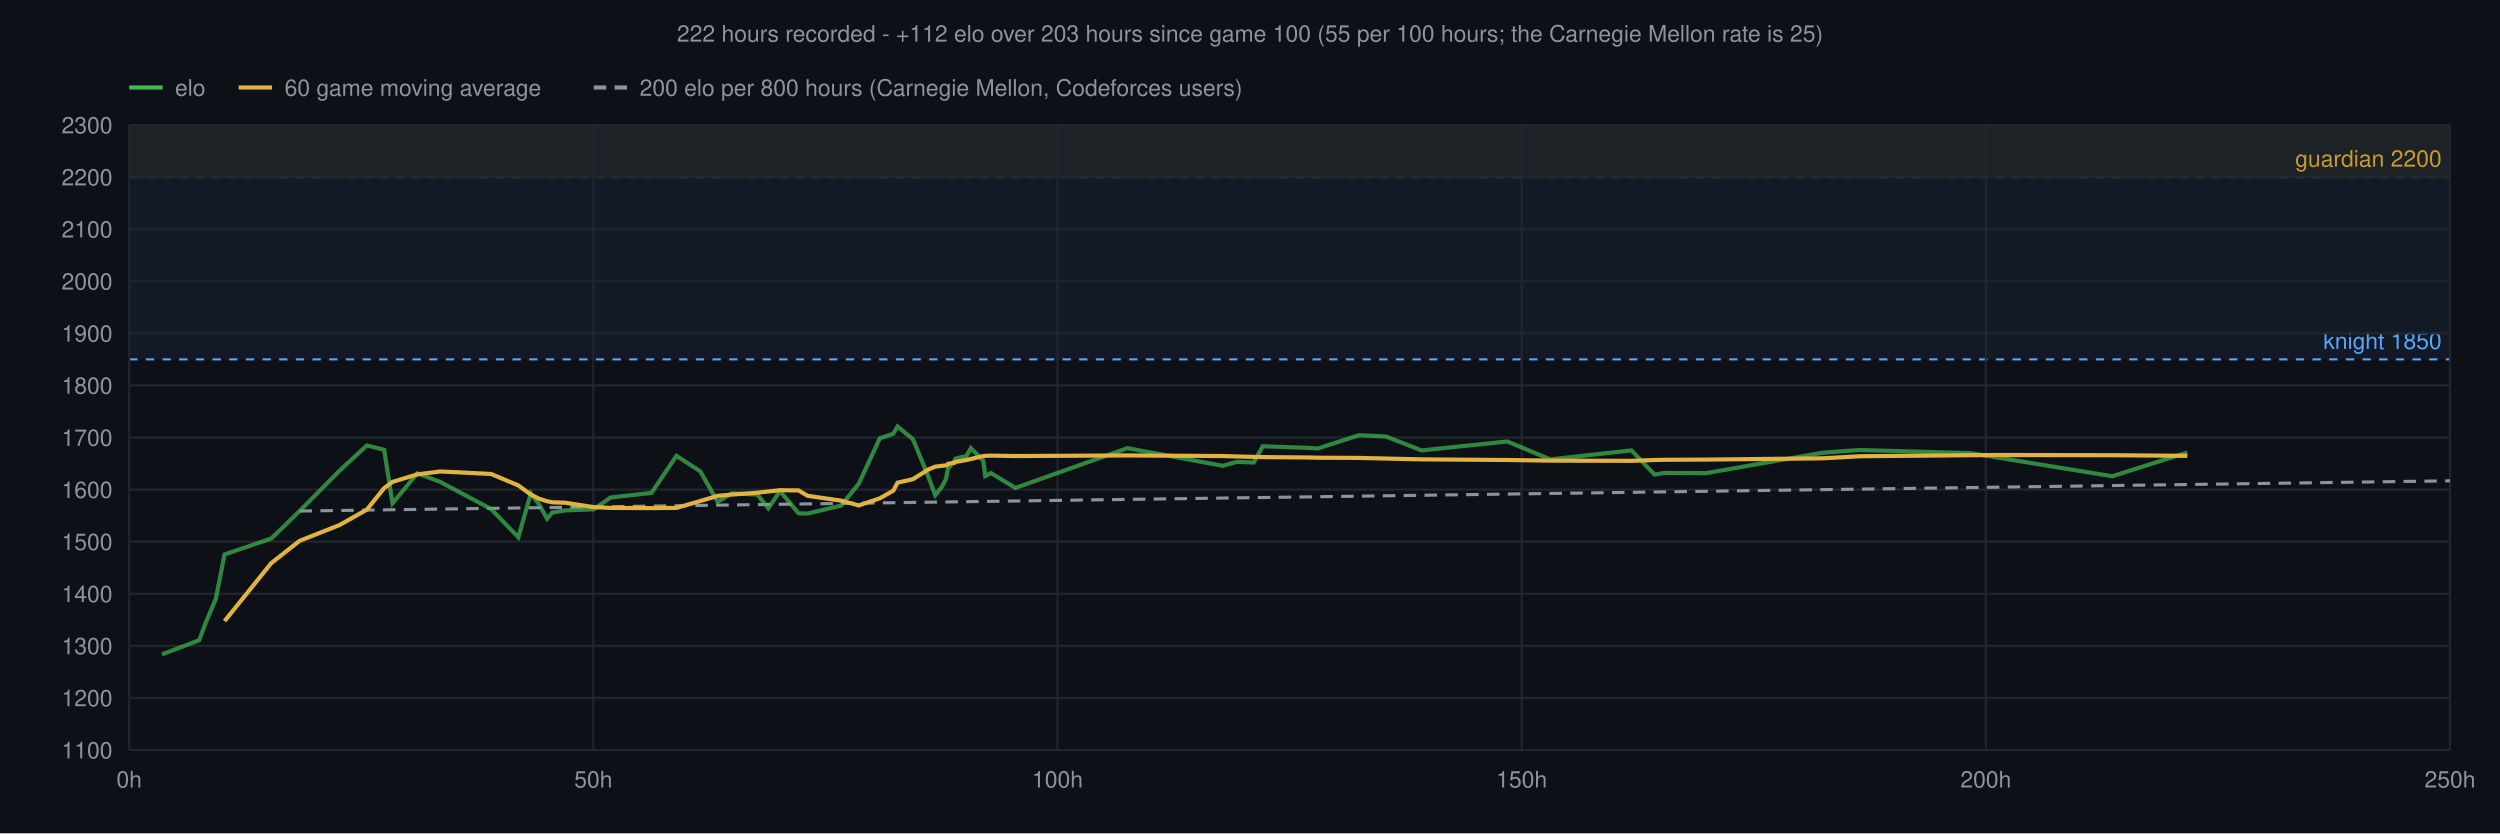
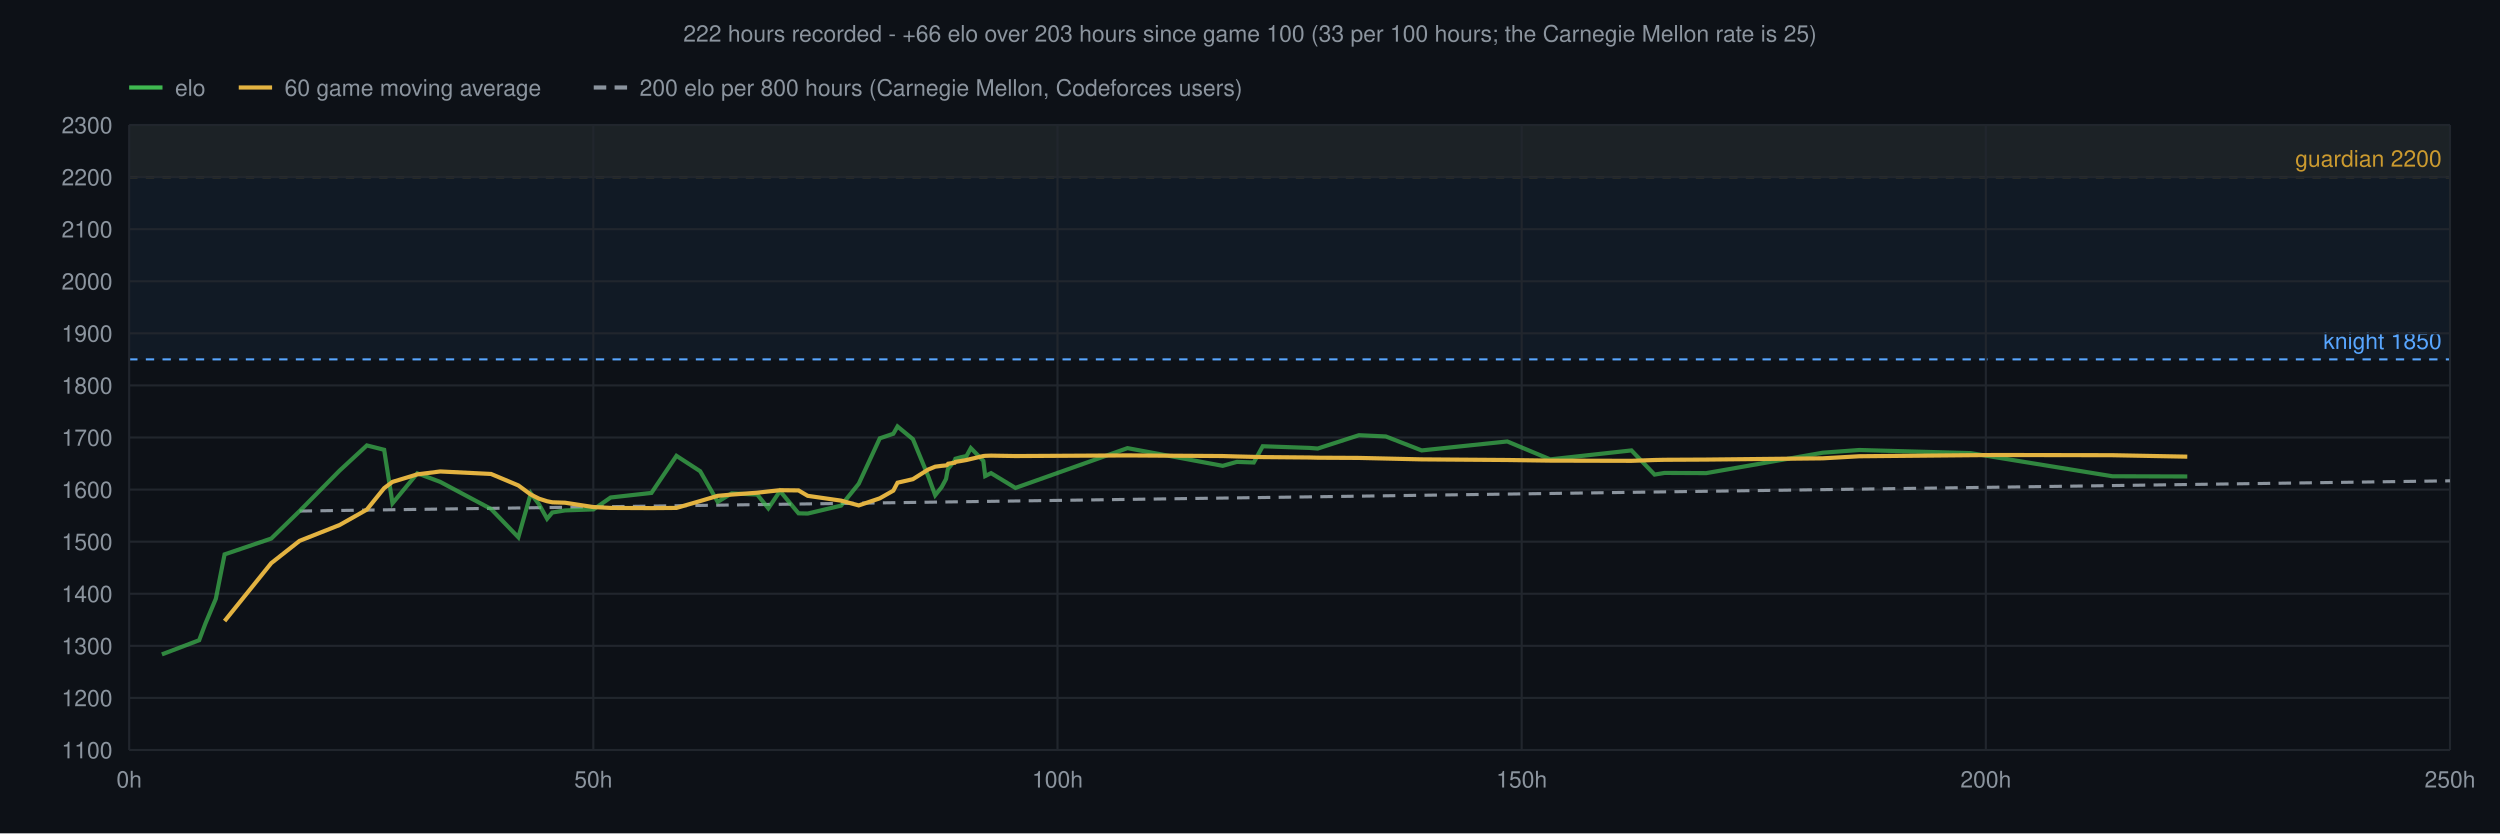
<svg xmlns="http://www.w3.org/2000/svg" viewBox="0 0 1200 400" font-family="Helvetica,sans-serif">
  <rect width="1200" height="400" fill="#0d1117" />
-   <text x="600" y="20" text-anchor="middle" font-size="11" fill="#8b949e">222 hours recorded - +112 elo over 203 hours since game 100 (55 per 100 hours; the Carnegie Mellon rate is 25)</text>
+   <text x="600" y="20" text-anchor="middle" font-size="11" fill="#8b949e">222 hours recorded - +66 elo over 203 hours since game 100 (33 per 100 hours; the Carnegie Mellon rate is 25)</text>
  <rect x="62" y="60" width="1114" height="25.0" fill="#d29922" fill-opacity="0.06" />
  <line x1="62" y1="85.0" x2="1176" y2="85.0" stroke="#d29922" stroke-width="1" stroke-dasharray="4 4" />
  <text x="1172" y="80.0" text-anchor="end" font-size="11" fill="#d29922">guardian 2200</text>
  <rect x="62" y="60" width="1114" height="112.5" fill="#58a6ff" fill-opacity="0.06" />
  <line x1="62" y1="172.5" x2="1176" y2="172.5" stroke="#58a6ff" stroke-width="1" stroke-dasharray="4 4" />
  <text x="1172" y="167.5" text-anchor="end" font-size="11" fill="#58a6ff">knight 1850</text>
  <line x1="62" y1="360.0" x2="1176" y2="360.0" stroke="#21262d" stroke-width="1" />
  <text x="54" y="364.0" text-anchor="end" font-size="11" fill="#8b949e">1100</text>
  <line x1="62" y1="335.0" x2="1176" y2="335.0" stroke="#21262d" stroke-width="1" />
  <text x="54" y="339.0" text-anchor="end" font-size="11" fill="#8b949e">1200</text>
  <line x1="62" y1="310.0" x2="1176" y2="310.0" stroke="#21262d" stroke-width="1" />
  <text x="54" y="314.0" text-anchor="end" font-size="11" fill="#8b949e">1300</text>
  <line x1="62" y1="285.0" x2="1176" y2="285.0" stroke="#21262d" stroke-width="1" />
  <text x="54" y="289.0" text-anchor="end" font-size="11" fill="#8b949e">1400</text>
  <line x1="62" y1="260.0" x2="1176" y2="260.0" stroke="#21262d" stroke-width="1" />
  <text x="54" y="264.0" text-anchor="end" font-size="11" fill="#8b949e">1500</text>
  <line x1="62" y1="235.0" x2="1176" y2="235.0" stroke="#21262d" stroke-width="1" />
  <text x="54" y="239.0" text-anchor="end" font-size="11" fill="#8b949e">1600</text>
  <line x1="62" y1="210.0" x2="1176" y2="210.0" stroke="#21262d" stroke-width="1" />
  <text x="54" y="214.0" text-anchor="end" font-size="11" fill="#8b949e">1700</text>
  <line x1="62" y1="185.0" x2="1176" y2="185.0" stroke="#21262d" stroke-width="1" />
  <text x="54" y="189.0" text-anchor="end" font-size="11" fill="#8b949e">1800</text>
  <line x1="62" y1="160.0" x2="1176" y2="160.0" stroke="#21262d" stroke-width="1" />
  <text x="54" y="164.0" text-anchor="end" font-size="11" fill="#8b949e">1900</text>
  <line x1="62" y1="135.0" x2="1176" y2="135.0" stroke="#21262d" stroke-width="1" />
  <text x="54" y="139.0" text-anchor="end" font-size="11" fill="#8b949e">2000</text>
  <line x1="62" y1="110.0" x2="1176" y2="110.0" stroke="#21262d" stroke-width="1" />
  <text x="54" y="114.0" text-anchor="end" font-size="11" fill="#8b949e">2100</text>
  <line x1="62" y1="85.0" x2="1176" y2="85.0" stroke="#21262d" stroke-width="1" />
  <text x="54" y="89.0" text-anchor="end" font-size="11" fill="#8b949e">2200</text>
  <line x1="62" y1="60.0" x2="1176" y2="60.0" stroke="#21262d" stroke-width="1" />
  <text x="54" y="64.0" text-anchor="end" font-size="11" fill="#8b949e">2300</text>
  <line x1="62.0" y1="60" x2="62.0" y2="360" stroke="#21262d" stroke-width="1" />
  <text x="62.0" y="378" text-anchor="middle" font-size="11" fill="#8b949e">0h</text>
  <line x1="284.8" y1="60" x2="284.8" y2="360" stroke="#21262d" stroke-width="1" />
  <text x="284.8" y="378" text-anchor="middle" font-size="11" fill="#8b949e">50h</text>
  <line x1="507.6" y1="60" x2="507.6" y2="360" stroke="#21262d" stroke-width="1" />
  <text x="507.6" y="378" text-anchor="middle" font-size="11" fill="#8b949e">100h</text>
  <line x1="730.4" y1="60" x2="730.4" y2="360" stroke="#21262d" stroke-width="1" />
  <text x="730.4" y="378" text-anchor="middle" font-size="11" fill="#8b949e">150h</text>
  <line x1="953.2" y1="60" x2="953.2" y2="360" stroke="#21262d" stroke-width="1" />
  <text x="953.2" y="378" text-anchor="middle" font-size="11" fill="#8b949e">200h</text>
  <line x1="1176.0" y1="60" x2="1176.0" y2="360" stroke="#21262d" stroke-width="1" />
  <text x="1176.0" y="378" text-anchor="middle" font-size="11" fill="#8b949e">250h</text>
  <line x1="143.8" y1="245.3" x2="1176.0" y2="230.8" stroke="#8b949e" stroke-width="1.5" stroke-dasharray="6 4" />
-   <polyline points="77.7,314.1 95.6,307.3 98.6,299.3 103.6,287.4 107.8,266.1 130.2,258.5 143.8,245.3 163.0,225.9 176.1,213.8 184.4,215.9 188.4,241.6 200.3,227.2 211.3,231.3 235.7,244.3 248.8,257.9 254.8,236.8 258.8,242.2 262.6,249.0 265.1,246.0 271.2,245.0 284.9,244.5 293.1,238.8 312.7,236.6 324.7,218.8 336.1,226.2 344.5,240.9 351.2,236.8 363.5,237.4 368.8,244.0 374.4,235.7 383.3,246.4 387.7,246.5 403.7,242.7 412.2,232.2 422.3,210.4 428.8,208.2 430.8,204.7 438.2,210.8 445.5,228.5 448.9,237.7 452.0,233.8 454.1,229.9 454.6,227.1 454.9,225.6 455.1,225.0 458.3,221.0 458.6,220.2 461.1,219.5 463.9,218.9 466.0,215.1 472.0,221.2 472.9,228.5 475.7,227.1 487.4,234.2 541.2,215.1 586.9,223.6 593.7,221.7 601.8,222.0 606.1,214.2 628.6,215.0 632.5,215.3 652.3,208.9 665.2,209.5 682.4,216.2 723.5,211.9 744.1,220.5 783.1,216.2 794.2,227.8 799.0,227.0 819.0,227.1 874.9,217.3 892.5,216.0 945.9,217.5 958.6,219.6 1013.9,228.6 1049.9,217.2" fill="none" stroke="#3fb950" stroke-width="2" stroke-opacity="0.7" />
-   <polyline points="107.8,298.1 130.2,270.3 143.8,259.6 163.0,252.0 176.1,244.6 184.4,234.3 188.4,231.3 200.3,227.7 211.3,226.3 235.7,227.5 248.8,233.0 254.8,237.4 258.8,239.4 262.6,240.6 265.1,241.1 271.2,241.3 284.9,243.4 293.1,243.8 312.7,243.9 324.7,243.8 336.1,240.5 344.5,238.0 351.2,237.4 363.5,236.5 368.8,235.9 374.4,235.3 383.3,235.4 387.7,238.0 403.7,240.3 412.2,242.6 422.3,239.2 428.8,235.5 430.8,231.7 438.2,230.0 445.5,225.4 448.9,224.0 452.0,223.6 454.1,223.4 454.6,223.2 454.9,222.9 455.1,222.6 458.3,222.1 458.6,221.7 461.1,221.3 463.9,220.8 466.0,220.3 472.0,218.9 472.9,218.8 475.7,218.7 487.4,218.9 541.2,218.6 586.9,218.9 593.7,219.1 601.8,219.3 606.1,219.4 628.6,219.6 632.5,219.7 652.3,219.8 665.2,220.1 682.4,220.5 723.5,220.8 744.1,221.1 783.1,221.2 794.2,220.8 799.0,220.7 819.0,220.6 874.9,220.0 892.5,219.0 945.9,218.5 958.6,218.4 1013.9,218.5 1049.9,218.8" fill="none" stroke="#e3b341" stroke-width="2" />
+   <polyline points="77.7,314.1 95.6,307.3 98.6,299.3 103.6,287.4 107.8,266.1 130.2,258.5 143.8,245.3 163.0,225.9 176.1,213.8 184.4,215.9 188.4,241.6 200.3,227.2 211.3,231.3 235.7,244.3 248.8,257.9 254.8,236.8 258.8,242.2 262.6,249.0 265.1,246.0 271.2,245.0 284.9,244.5 293.1,238.8 312.7,236.6 324.7,218.8 336.1,226.2 344.5,240.9 351.2,236.8 363.5,237.4 368.8,244.0 374.4,235.7 383.3,246.4 387.7,246.5 403.7,242.7 412.2,232.2 422.3,210.4 428.8,208.2 430.8,204.7 438.2,210.8 445.5,228.5 448.9,237.7 452.0,233.8 454.1,229.9 454.6,227.1 454.9,225.6 455.1,225.0 458.3,221.0 458.6,220.2 461.1,219.5 463.9,218.9 466.0,215.1 472.0,221.2 472.9,228.5 475.7,227.1 487.4,234.2 541.2,215.1 586.9,223.6 593.7,221.7 601.8,222.0 606.1,214.2 628.6,215.0 632.5,215.3 652.3,208.9 665.2,209.5 682.4,216.2 723.5,211.9 744.1,220.5 783.1,216.2 794.2,227.8 799.0,227.0 819.0,227.1 874.9,217.3 892.5,216.0 945.9,217.5 958.6,219.6 1013.9,228.6 1049.9,228.7" fill="none" stroke="#3fb950" stroke-width="2" stroke-opacity="0.7" />
+   <polyline points="107.8,298.1 130.2,270.3 143.8,259.6 163.0,252.0 176.1,244.6 184.4,234.3 188.4,231.3 200.3,227.7 211.3,226.3 235.7,227.5 248.8,233.0 254.8,237.4 258.8,239.4 262.6,240.6 265.1,241.1 271.2,241.3 284.9,243.4 293.1,243.8 312.7,243.9 324.7,243.8 336.1,240.5 344.5,238.0 351.2,237.4 363.5,236.5 368.8,235.9 374.4,235.3 383.3,235.4 387.7,238.0 403.7,240.3 412.2,242.6 422.3,239.2 428.8,235.5 430.8,231.7 438.2,230.0 445.5,225.4 448.9,224.0 452.0,223.6 454.1,223.4 454.6,223.2 454.9,222.9 455.1,222.6 458.3,222.1 458.6,221.7 461.1,221.3 463.9,220.8 466.0,220.3 472.0,218.9 472.9,218.8 475.7,218.7 487.4,218.9 541.2,218.6 586.9,218.9 593.7,219.1 601.8,219.3 606.1,219.4 628.6,219.6 632.5,219.7 652.3,219.8 665.2,220.1 682.4,220.5 723.5,220.8 744.1,221.1 783.1,221.2 794.2,220.8 799.0,220.7 819.0,220.6 874.9,220.0 892.5,219.0 945.9,218.5 958.6,218.4 1013.9,218.5 1049.9,219.2" fill="none" stroke="#e3b341" stroke-width="2" />
  <line x1="62" y1="42" x2="78" y2="42" stroke="#3fb950" stroke-width="2" />
  <text x="84" y="46" font-size="11" fill="#8b949e">elo</text>
  <line x1="114.6" y1="42" x2="130.6" y2="42" stroke="#e3b341" stroke-width="2" />
  <text x="136.6" y="46" font-size="11" fill="#8b949e">60 game moving average</text>
  <line x1="285.0" y1="42" x2="301.0" y2="42" stroke="#8b949e" stroke-width="2" stroke-dasharray="6 4" />
  <text x="307.0" y="46" font-size="11" fill="#8b949e">200 elo per 800 hours (Carnegie Mellon, Codeforces users)</text>
</svg>
